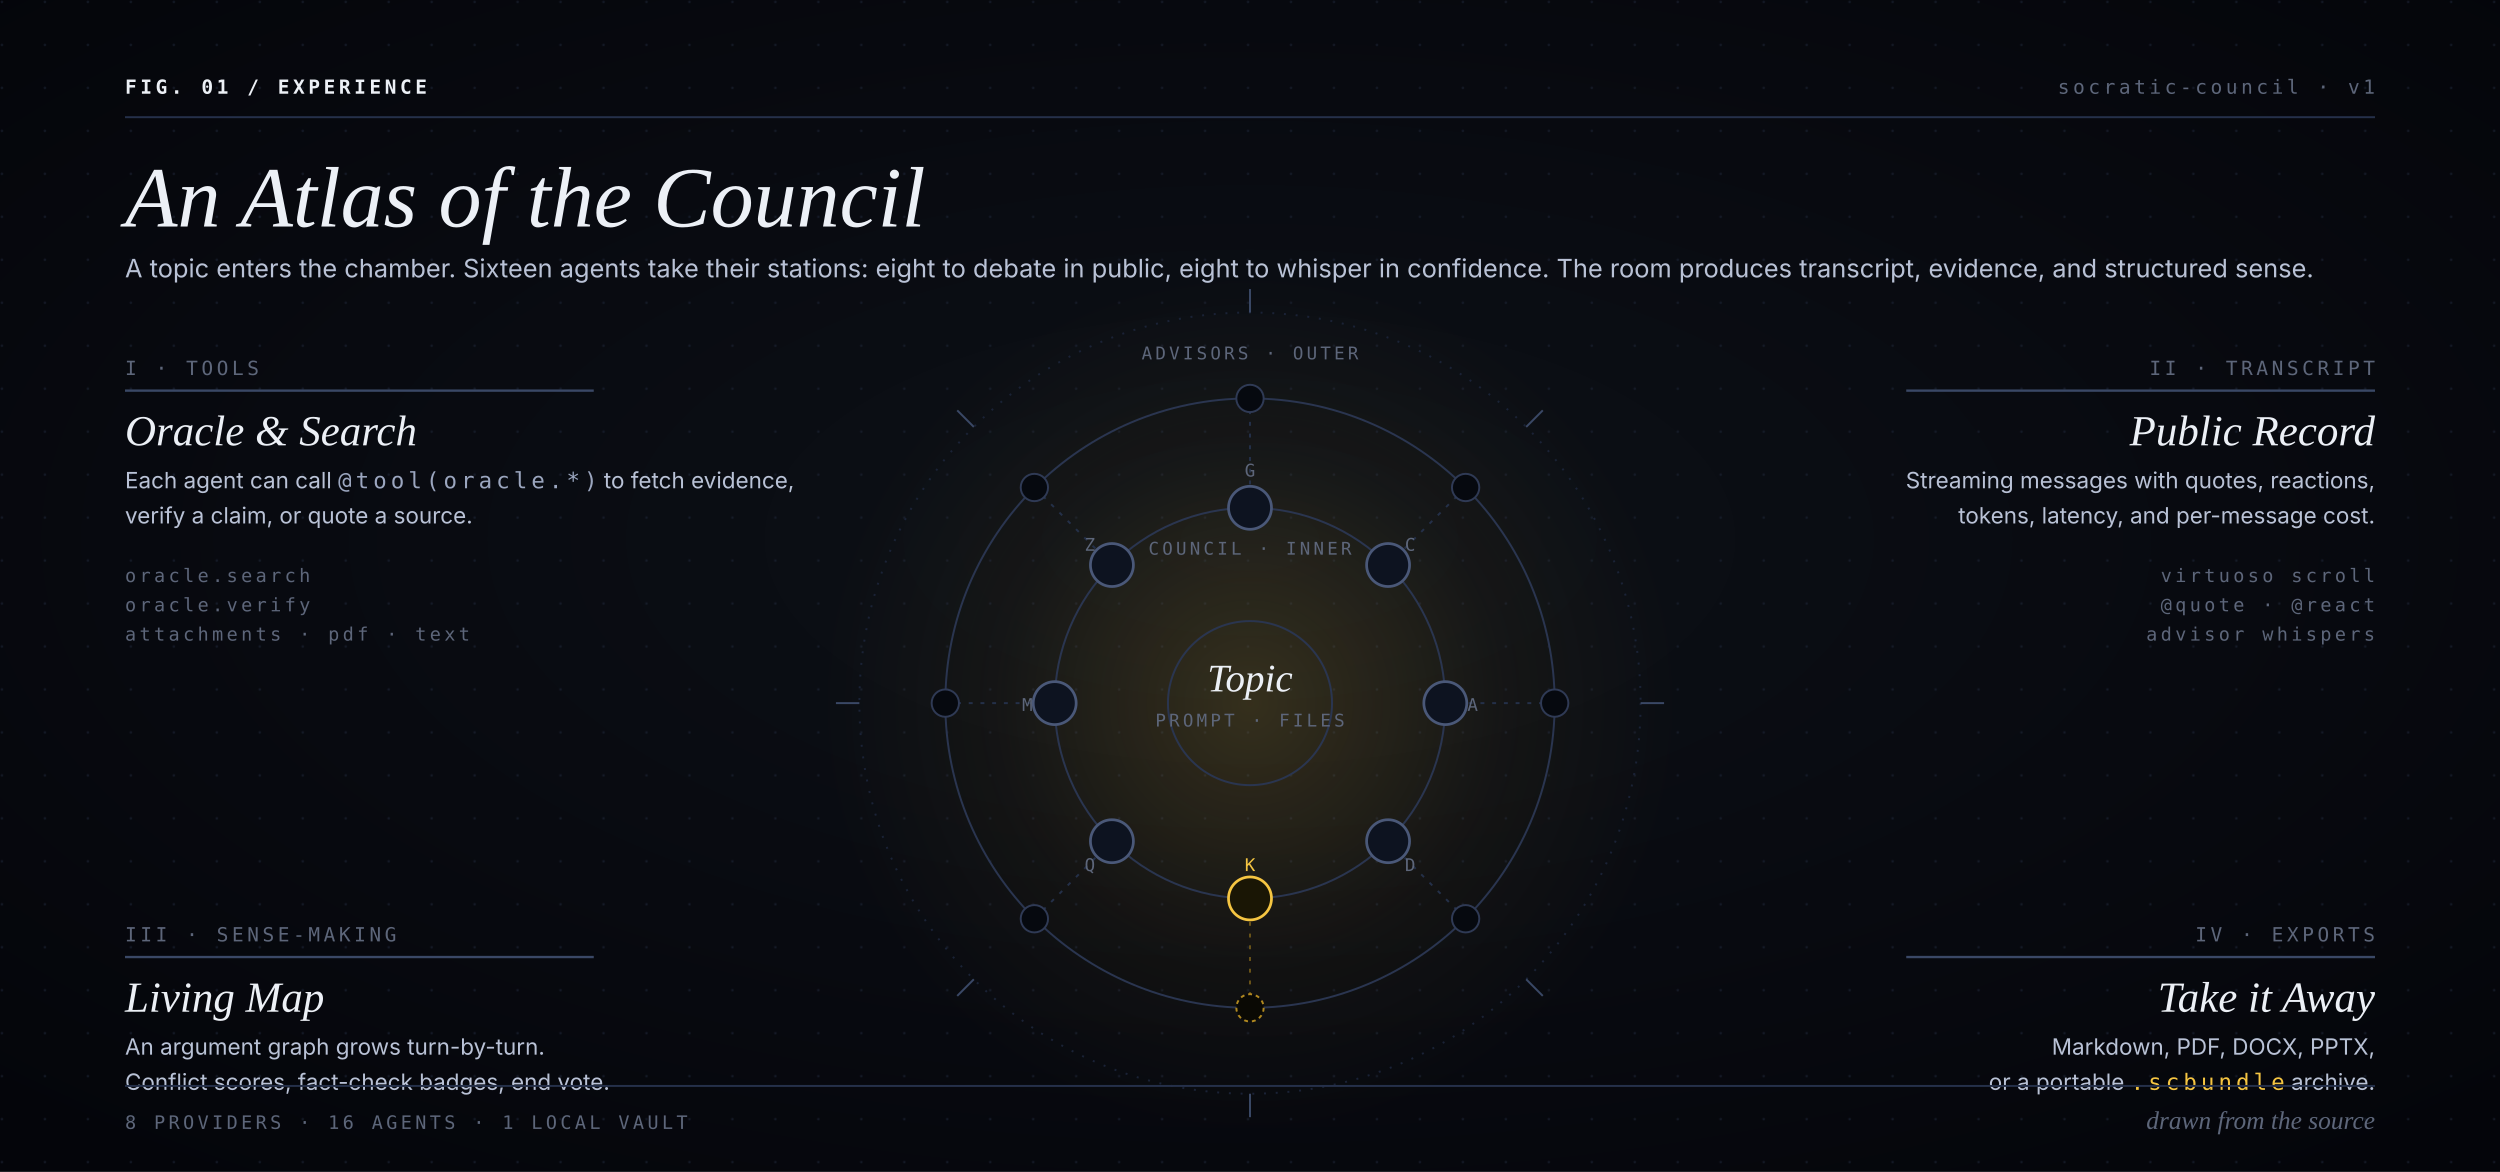
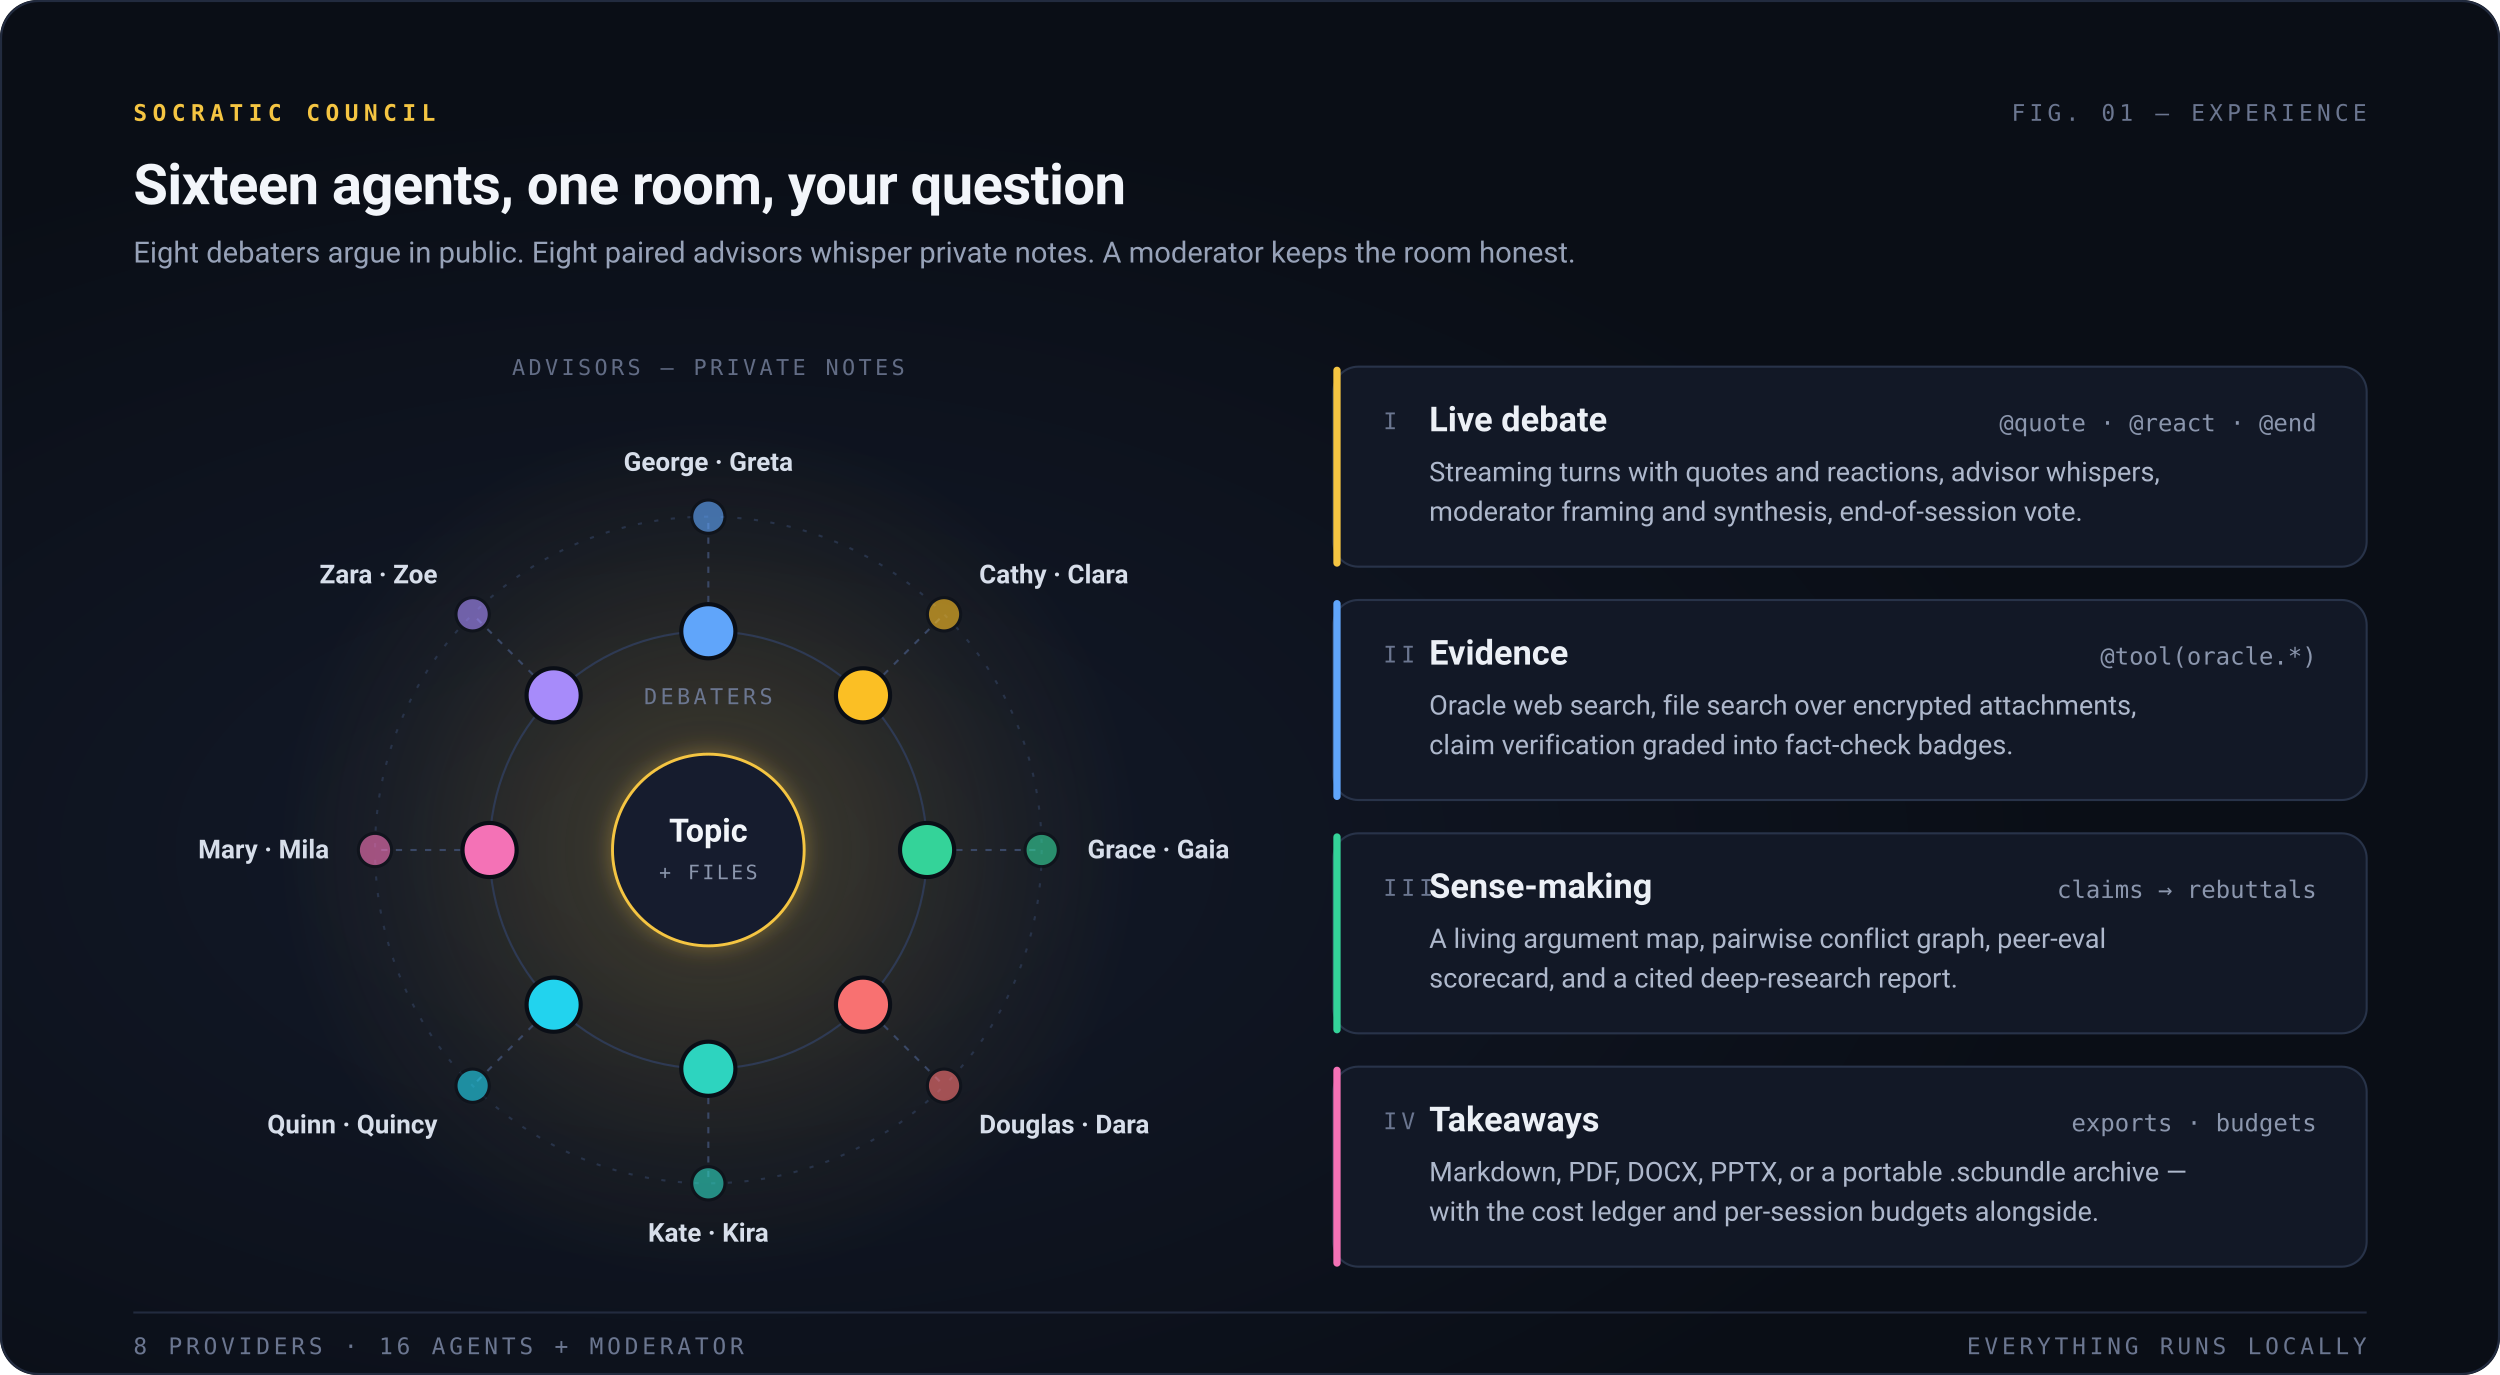
- <svg xmlns="http://www.w3.org/2000/svg" viewBox="0 0 1280 600" role="img" aria-labelledby="title desc" preserveAspectRatio="xMidYMid meet">
+ <svg xmlns="http://www.w3.org/2000/svg" viewBox="0 0 1200 660" role="img" aria-labelledby="title desc" preserveAspectRatio="xMidYMid meet">
  <defs>
-     <radialGradient id="page" cx="50%" cy="46%" r="70%">
-       <stop offset="0%" stop-color="#0d1117" />
-       <stop offset="55%" stop-color="#080a10" />
-       <stop offset="100%" stop-color="#04050a" />
+     <style>
+       .sans { font-family: -apple-system, 'Segoe UI', Roboto, 'Helvetica Neue', Arial, sans-serif; }
+       .mono { font-family: 'SF Mono', 'Cascadia Code', 'JetBrains Mono', Menlo, Consolas, monospace; }
+       .h1   { fill: #F2F5FA; font-size: 27px; font-weight: 700; letter-spacing: -0.3px; }
+       .sub  { fill: #97A2B8; font-size: 14px; }
+       .tag  { fill: #F5C542; font-size: 11px; font-weight: 600; letter-spacing: 2.6px; }
+       .meta { fill: #6B7690; font-size: 11px; letter-spacing: 2px; }
+       .cardtitle { fill: #ECF0F6; font-size: 16.5px; font-weight: 650; }
+       .cardbody  { fill: #AEB8CC; font-size: 13px; }
+       .chip      { fill: #8B96AD; font-size: 11.5px; }
+       .pairname  { fill: #D7DEEA; font-size: 12.5px; font-weight: 600; }
+       .ringlabel { fill: #6B7690; font-size: 10.5px; letter-spacing: 1.6px; }
+       .footer    { fill: #6B7690; font-size: 11px; letter-spacing: 1.8px; }
+     </style>
+     <radialGradient id="bgGlow" cx="28%" cy="62%" r="55%">
+       <stop offset="0%" stop-color="#131A2A" />
+       <stop offset="100%" stop-color="#0A0E16" />
    </radialGradient>
-     <pattern id="dotgrid" width="22" height="22" patternUnits="userSpaceOnUse">
-       <circle cx="1" cy="1" r="0.7" fill="#1c2434" fill-opacity="0.55" />
-     </pattern>
    <radialGradient id="topicGlow" cx="50%" cy="50%" r="50%">
-       <stop offset="0%" stop-color="#f5c542" stop-opacity="0.18" />
-       <stop offset="60%" stop-color="#f5c542" stop-opacity="0.04" />
-       <stop offset="100%" stop-color="#f5c542" stop-opacity="0" />
+       <stop offset="0%" stop-color="#F5C542" stop-opacity="0.22" />
+       <stop offset="70%" stop-color="#F5C542" stop-opacity="0.05" />
+       <stop offset="100%" stop-color="#F5C542" stop-opacity="0" />
    </radialGradient>
-     <style>
-       .display { font-family: 'Cormorant Garamond', 'Hoefler Text', Garamond, 'Times New Roman', serif; font-style: italic; }
-       .body    { font-family: 'Manrope', -apple-system, BlinkMacSystemFont, 'Helvetica Neue', sans-serif; }
-       .mono    { font-family: 'JetBrains Mono', 'SF Mono', Menlo, Consolas, monospace; letter-spacing: 0.18em; }
-       .display-num { font-family: 'Cormorant Garamond', Garamond, serif; font-style: normal; font-weight: 500; }
-       .ink     { fill: #ecf0f6; }
-       .body-c  { fill: #b9c2d6; }
-       .muted   { fill: #5d667a; }
-       .hair    { fill: #283246; }
-       .gold    { fill: #f5c542; }
-       .stroke-hair { stroke: #25304a; stroke-width: 1; fill: none; }
-       .stroke-hair-strong { stroke: #3a4866; stroke-width: 1.2; fill: none; }
-       .stroke-gold { stroke: #f5c542; stroke-width: 1.2; fill: none; }
-       .ring { fill: none; stroke: #2a3550; stroke-width: 1; }
-       .ring-faint { fill: none; stroke: #1a2236; stroke-width: 1; stroke-dasharray: 1 5; }
-       .agent-inner { fill: #0d1320; stroke: #4a5878; stroke-width: 1.4; }
-       .agent-inner-active { fill: #1a1605; stroke: #f5c542; stroke-width: 1.4; }
-       .agent-outer { fill: #06090f; stroke: #2f3a55; stroke-width: 1; }
-       .agent-outer-active { fill: #0a0904; stroke: #b08820; stroke-width: 1; stroke-dasharray: 2 2; }
-       .pair-link { stroke: #243049; stroke-width: 1; stroke-dasharray: 2 4; fill: none; }
-       .pair-link-active { stroke: #6a5418; stroke-width: 1; stroke-dasharray: 2 4; fill: none; }
-     </style>
+     <filter id="softGold" x="-60%" y="-60%" width="220%" height="220%">
+       <feDropShadow dx="0" dy="0" stdDeviation="5" flood-color="#F5C542" flood-opacity="0.35" />
+     </filter>
  </defs>
-   <rect width="1280" height="600" fill="url(#page)" />
-   <rect width="1280" height="600" fill="url(#dotgrid)" />
-   <line x1="64" y1="60" x2="1216" y2="60" class="stroke-hair" />
-   <text x="64" y="48" class="mono ink" font-size="10" font-weight="600">FIG. 01 / EXPERIENCE</text>
-   <text x="1216" y="48" class="mono muted" font-size="10" text-anchor="end">socratic-council · v1</text>
-   <text x="64" y="116" class="display ink" font-size="44">An Atlas of the Council</text>
-   <text x="64" y="142" class="body body-c" font-size="13">A topic enters the chamber. Sixteen agents take their stations: eight to debate in public, eight to whisper in confidence. The room produces transcript, evidence, and structured sense.</text>
-   <circle cx="640" cy="360" r="220" fill="url(#topicGlow)" />
-   <circle cx="640" cy="360" r="200" class="ring-faint" />
-   <circle cx="640" cy="360" r="156" class="ring" />
-   <circle cx="640" cy="360" r="100" class="ring" />
-   <circle cx="640" cy="360" r="42" class="ring" />
-   <g stroke="#3a4866" stroke-width="1" fill="none">
-     <line x1="640" y1="148" x2="640" y2="160" />
-     <line x1="789.9" y1="210.1" x2="781.4" y2="218.6" />
-     <line x1="852" y1="360" x2="840" y2="360" />
-     <line x1="789.9" y1="509.9" x2="781.4" y2="501.4" />
-     <line x1="640" y1="572" x2="640" y2="560" />
-     <line x1="490.1" y1="509.9" x2="498.6" y2="501.4" />
-     <line x1="428" y1="360" x2="440" y2="360" />
-     <line x1="490.1" y1="210.1" x2="498.6" y2="218.6" />
+   <rect width="1200" height="660" rx="18" fill="url(#bgGlow)" />
+   <rect x="0.5" y="0.5" width="1199" height="659" rx="18" fill="none" stroke="#222B3F" />
+   <text x="64" y="58" class="mono tag">SOCRATIC COUNCIL</text>
+   <text x="1136" y="58" class="mono meta" text-anchor="end">FIG. 01 — EXPERIENCE</text>
+   <text x="64" y="98" class="sans h1">Sixteen agents, one room, your question</text>
+   <text x="64" y="126" class="sans sub">Eight debaters argue in public. Eight paired advisors whisper private notes. A moderator keeps the room honest.</text>
+   <circle cx="340" cy="408" r="208" fill="url(#topicGlow)" />
+   <circle cx="340" cy="408" r="160" fill="none" stroke="#283349" stroke-dasharray="2 6" />
+   <circle cx="340" cy="408" r="105" fill="none" stroke="#2E3A54" />
+   <g stroke="#3A4866" stroke-width="1" stroke-dasharray="3 4">
+     <line x1="340" y1="303" x2="340" y2="248" />
+     <line x1="414.25" y1="333.75" x2="453.14" y2="294.86" />
+     <line x1="445" y1="408" x2="500" y2="408" />
+     <line x1="414.25" y1="482.25" x2="453.14" y2="521.14" />
+     <line x1="340" y1="513" x2="340" y2="568" />
+     <line x1="265.75" y1="482.25" x2="226.86" y2="521.14" />
+     <line x1="235" y1="408" x2="180" y2="408" />
+     <line x1="265.75" y1="333.75" x2="226.86" y2="294.86" />
  </g>
-   <g>
-     <line x1="640" y1="260" x2="640" y2="204" class="pair-link" />
-     <line x1="710.7" y1="289.3" x2="750.4" y2="249.6" class="pair-link" />
-     <line x1="740" y1="360" x2="796" y2="360" class="pair-link" />
-     <line x1="710.7" y1="430.7" x2="750.4" y2="470.4" class="pair-link" />
-     <line x1="640" y1="460" x2="640" y2="516" class="pair-link-active" />
-     <line x1="569.3" y1="430.7" x2="529.6" y2="470.4" class="pair-link" />
-     <line x1="540" y1="360" x2="484" y2="360" class="pair-link" />
-     <line x1="569.3" y1="289.3" x2="529.6" y2="249.6" class="pair-link" />
+   <g stroke="#0A0E16" stroke-width="2">
+     <circle cx="340" cy="303" r="13" fill="#60A5FA" />
+     <circle cx="414.25" cy="333.75" r="13" fill="#FBBF24" />
+     <circle cx="445" cy="408" r="13" fill="#34D399" />
+     <circle cx="414.25" cy="482.25" r="13" fill="#F87171" />
+     <circle cx="340" cy="513" r="13" fill="#2DD4BF" />
+     <circle cx="265.75" cy="482.25" r="13" fill="#22D3EE" />
+     <circle cx="235" cy="408" r="13" fill="#F472B6" />
+     <circle cx="265.75" cy="333.75" r="13" fill="#A78BFA" />
  </g>
-   <g>
-     <circle cx="640" cy="260" r="11" class="agent-inner" />
-     <circle cx="710.7" cy="289.3" r="11" class="agent-inner" />
-     <circle cx="740" cy="360" r="11" class="agent-inner" />
-     <circle cx="710.7" cy="430.7" r="11" class="agent-inner" />
-     <circle cx="640" cy="460" r="11" class="agent-inner-active" />
-     <circle cx="569.3" cy="430.7" r="11" class="agent-inner" />
-     <circle cx="540" cy="360" r="11" class="agent-inner" />
-     <circle cx="569.3" cy="289.3" r="11" class="agent-inner" />
+   <g stroke="#0A0E16" stroke-width="1.5" opacity="0.62">
+     <circle cx="340" cy="248" r="8" fill="#60A5FA" />
+     <circle cx="453.14" cy="294.86" r="8" fill="#FBBF24" />
+     <circle cx="500" cy="408" r="8" fill="#34D399" />
+     <circle cx="453.14" cy="521.14" r="8" fill="#F87171" />
+     <circle cx="340" cy="568" r="8" fill="#2DD4BF" />
+     <circle cx="226.86" cy="521.14" r="8" fill="#22D3EE" />
+     <circle cx="180" cy="408" r="8" fill="#F472B6" />
+     <circle cx="226.86" cy="294.86" r="8" fill="#A78BFA" />
  </g>
-   <g>
-     <circle cx="640" cy="204" r="7" class="agent-outer" />
-     <circle cx="750.4" cy="249.6" r="7" class="agent-outer" />
-     <circle cx="796" cy="360" r="7" class="agent-outer" />
-     <circle cx="750.4" cy="470.4" r="7" class="agent-outer" />
-     <circle cx="640" cy="516" r="7" class="agent-outer-active" />
-     <circle cx="529.6" cy="470.4" r="7" class="agent-outer" />
-     <circle cx="484" cy="360" r="7" class="agent-outer" />
-     <circle cx="529.6" cy="249.6" r="7" class="agent-outer" />
+   <g class="sans pairname">
+     <text x="340" y="226" text-anchor="middle">George · Greta</text>
+     <text x="470" y="280" text-anchor="start">Cathy · Clara</text>
+     <text x="522" y="412" text-anchor="start">Grace · Gaia</text>
+     <text x="470" y="544" text-anchor="start">Douglas · Dara</text>
+     <text x="340" y="596" text-anchor="middle">Kate · Kira</text>
+     <text x="210" y="544" text-anchor="end">Quinn · Quincy</text>
+     <text x="158" y="412" text-anchor="end">Mary · Mila</text>
+     <text x="210" y="280" text-anchor="end">Zara · Zoe</text>
  </g>
-   <g class="mono muted" font-size="9" text-anchor="middle">
-     <text x="640" y="244">G</text>
-     <text x="722" y="282">C</text>
-     <text x="754" y="364">A</text>
-     <text x="722" y="446">D</text>
-     <text x="640" y="446" class="mono gold">K</text>
-     <text x="558" y="446">Q</text>
-     <text x="526" y="364">M</text>
-     <text x="558" y="282">Z</text>
+   <circle cx="340" cy="408" r="46" fill="#141B2E" stroke="#F5C542" stroke-width="1.4" filter="url(#softGold)" />
+   <text x="340" y="404" class="sans" font-size="15.5" font-weight="650" fill="#F2F5FA" text-anchor="middle">Topic</text>
+   <text x="340" y="422" class="mono" font-size="9.5" fill="#8B96AD" text-anchor="middle" letter-spacing="1.2">+ FILES</text>
+   <text x="340" y="338" class="mono ringlabel" text-anchor="middle">DEBATERS</text>
+   <text x="340" y="180" class="mono ringlabel" text-anchor="middle" opacity="0.9">ADVISORS — PRIVATE NOTES</text>
+   <g transform="translate(640,176)">
+     <rect width="496" height="96" rx="12" fill="#121826" stroke="#283349" />
+     <rect x="0" y="0" width="3.5" height="96" rx="1.75" fill="#F5C542" />
+     <text x="24" y="30" class="mono meta">I</text>
+     <text x="46" y="31" class="sans cardtitle">Live debate</text>
+     <text x="46" y="55" class="sans cardbody">Streaming turns with quotes and reactions, advisor whispers,</text>
+     <text x="46" y="74" class="sans cardbody">moderator framing and synthesis, end-of-session vote.</text>
+     <text x="472" y="31" class="mono chip" text-anchor="end">@quote · @react · @end</text>
  </g>
-   <text x="640" y="354" class="display ink" font-size="20" text-anchor="middle">Topic</text>
-   <text x="640" y="372" class="mono muted" font-size="9" text-anchor="middle">PROMPT · FILES</text>
-   <text x="640" y="184" class="mono muted" font-size="9" text-anchor="middle">ADVISORS · OUTER</text>
-   <text x="640" y="284" class="mono muted" font-size="9" text-anchor="middle">COUNCIL · INNER</text>
-   <g transform="translate(64,200)">
-     <line x1="0" y1="0" x2="240" y2="0" class="stroke-hair-strong" />
-     <text x="0" y="-8" class="mono muted" font-size="10">I · TOOLS</text>
-     <text x="0" y="28" class="display ink" font-size="22">Oracle &amp; Search</text>
-     <text x="0" y="50" class="body body-c" font-size="11.5">Each agent can call <tspan class="mono" fill="#9ba6bf">@tool(oracle.*)</tspan> to fetch evidence,</text>
-     <text x="0" y="68" class="body body-c" font-size="11.5">verify a claim, or quote a source.</text>
-     <text x="0" y="98" class="mono muted" font-size="9.5">oracle.search</text>
-     <text x="0" y="113" class="mono muted" font-size="9.5">oracle.verify</text>
-     <text x="0" y="128" class="mono muted" font-size="9.5">attachments · pdf · text</text>
+   <g transform="translate(640,288)">
+     <rect width="496" height="96" rx="12" fill="#121826" stroke="#283349" />
+     <rect x="0" y="0" width="3.5" height="96" rx="1.75" fill="#60A5FA" />
+     <text x="24" y="30" class="mono meta">II</text>
+     <text x="46" y="31" class="sans cardtitle">Evidence</text>
+     <text x="46" y="55" class="sans cardbody">Oracle web search, file search over encrypted attachments,</text>
+     <text x="46" y="74" class="sans cardbody">claim verification graded into fact-check badges.</text>
+     <text x="472" y="31" class="mono chip" text-anchor="end">@tool(oracle.*)</text>
  </g>
-   <g transform="translate(976,200)">
-     <line x1="0" y1="0" x2="240" y2="0" class="stroke-hair-strong" />
-     <text x="240" y="-8" class="mono muted" font-size="10" text-anchor="end">II · TRANSCRIPT</text>
-     <text x="240" y="28" class="display ink" font-size="22" text-anchor="end">Public Record</text>
-     <text x="240" y="50" class="body body-c" font-size="11.5" text-anchor="end">Streaming messages with quotes, reactions,</text>
-     <text x="240" y="68" class="body body-c" font-size="11.5" text-anchor="end">tokens, latency, and per-message cost.</text>
-     <text x="240" y="98" class="mono muted" font-size="9.5" text-anchor="end">virtuoso scroll</text>
-     <text x="240" y="113" class="mono muted" font-size="9.5" text-anchor="end">@quote · @react</text>
-     <text x="240" y="128" class="mono muted" font-size="9.5" text-anchor="end">advisor whispers</text>
+   <g transform="translate(640,400)">
+     <rect width="496" height="96" rx="12" fill="#121826" stroke="#283349" />
+     <rect x="0" y="0" width="3.5" height="96" rx="1.75" fill="#34D399" />
+     <text x="24" y="30" class="mono meta">III</text>
+     <text x="46" y="31" class="sans cardtitle">Sense-making</text>
+     <text x="46" y="55" class="sans cardbody">A living argument map, pairwise conflict graph, peer-eval</text>
+     <text x="46" y="74" class="sans cardbody">scorecard, and a cited deep-research report.</text>
+     <text x="472" y="31" class="mono chip" text-anchor="end">claims → rebuttals</text>
  </g>
-   <g transform="translate(64,490)">
-     <line x1="0" y1="0" x2="240" y2="0" class="stroke-hair-strong" />
-     <text x="0" y="-8" class="mono muted" font-size="10">III · SENSE-MAKING</text>
-     <text x="0" y="28" class="display ink" font-size="22">Living Map</text>
-     <text x="0" y="50" class="body body-c" font-size="11.5">An argument graph grows turn-by-turn.</text>
-     <text x="0" y="68" class="body body-c" font-size="11.5">Conflict scores, fact-check badges, end vote.</text>
+   <g transform="translate(640,512)">
+     <rect width="496" height="96" rx="12" fill="#121826" stroke="#283349" />
+     <rect x="0" y="0" width="3.5" height="96" rx="1.75" fill="#F472B6" />
+     <text x="24" y="30" class="mono meta">IV</text>
+     <text x="46" y="31" class="sans cardtitle">Takeaways</text>
+     <text x="46" y="55" class="sans cardbody">Markdown, PDF, DOCX, PPTX, or a portable .scbundle archive —</text>
+     <text x="46" y="74" class="sans cardbody">with the cost ledger and per-session budgets alongside.</text>
+     <text x="472" y="31" class="mono chip" text-anchor="end">exports · budgets</text>
  </g>
-   <g transform="translate(976,490)">
-     <line x1="0" y1="0" x2="240" y2="0" class="stroke-hair-strong" />
-     <text x="240" y="-8" class="mono muted" font-size="10" text-anchor="end">IV · EXPORTS</text>
-     <text x="240" y="28" class="display ink" font-size="22" text-anchor="end">Take it Away</text>
-     <text x="240" y="50" class="body body-c" font-size="11.5" text-anchor="end">Markdown, PDF, DOCX, PPTX,</text>
-     <text x="240" y="68" class="body body-c" font-size="11.5" text-anchor="end">or a portable <tspan class="mono" fill="#f5c542">.scbundle</tspan> archive.</text>
-   </g>
-   <line x1="64" y1="556" x2="1216" y2="556" class="stroke-hair" />
-   <text x="64" y="578" class="mono muted" font-size="9.5">8 PROVIDERS · 16 AGENTS · 1 LOCAL VAULT</text>
-   <text x="1216" y="578" class="display muted" font-size="13" text-anchor="end" font-style="italic">drawn from the source</text>
+   <line x1="64" y1="630" x2="1136" y2="630" stroke="#222B3F" />
+   <text x="64" y="650" class="mono footer">8 PROVIDERS · 16 AGENTS + MODERATOR</text>
+   <text x="1136" y="650" class="mono footer" text-anchor="end">EVERYTHING RUNS LOCALLY</text>
</svg>
